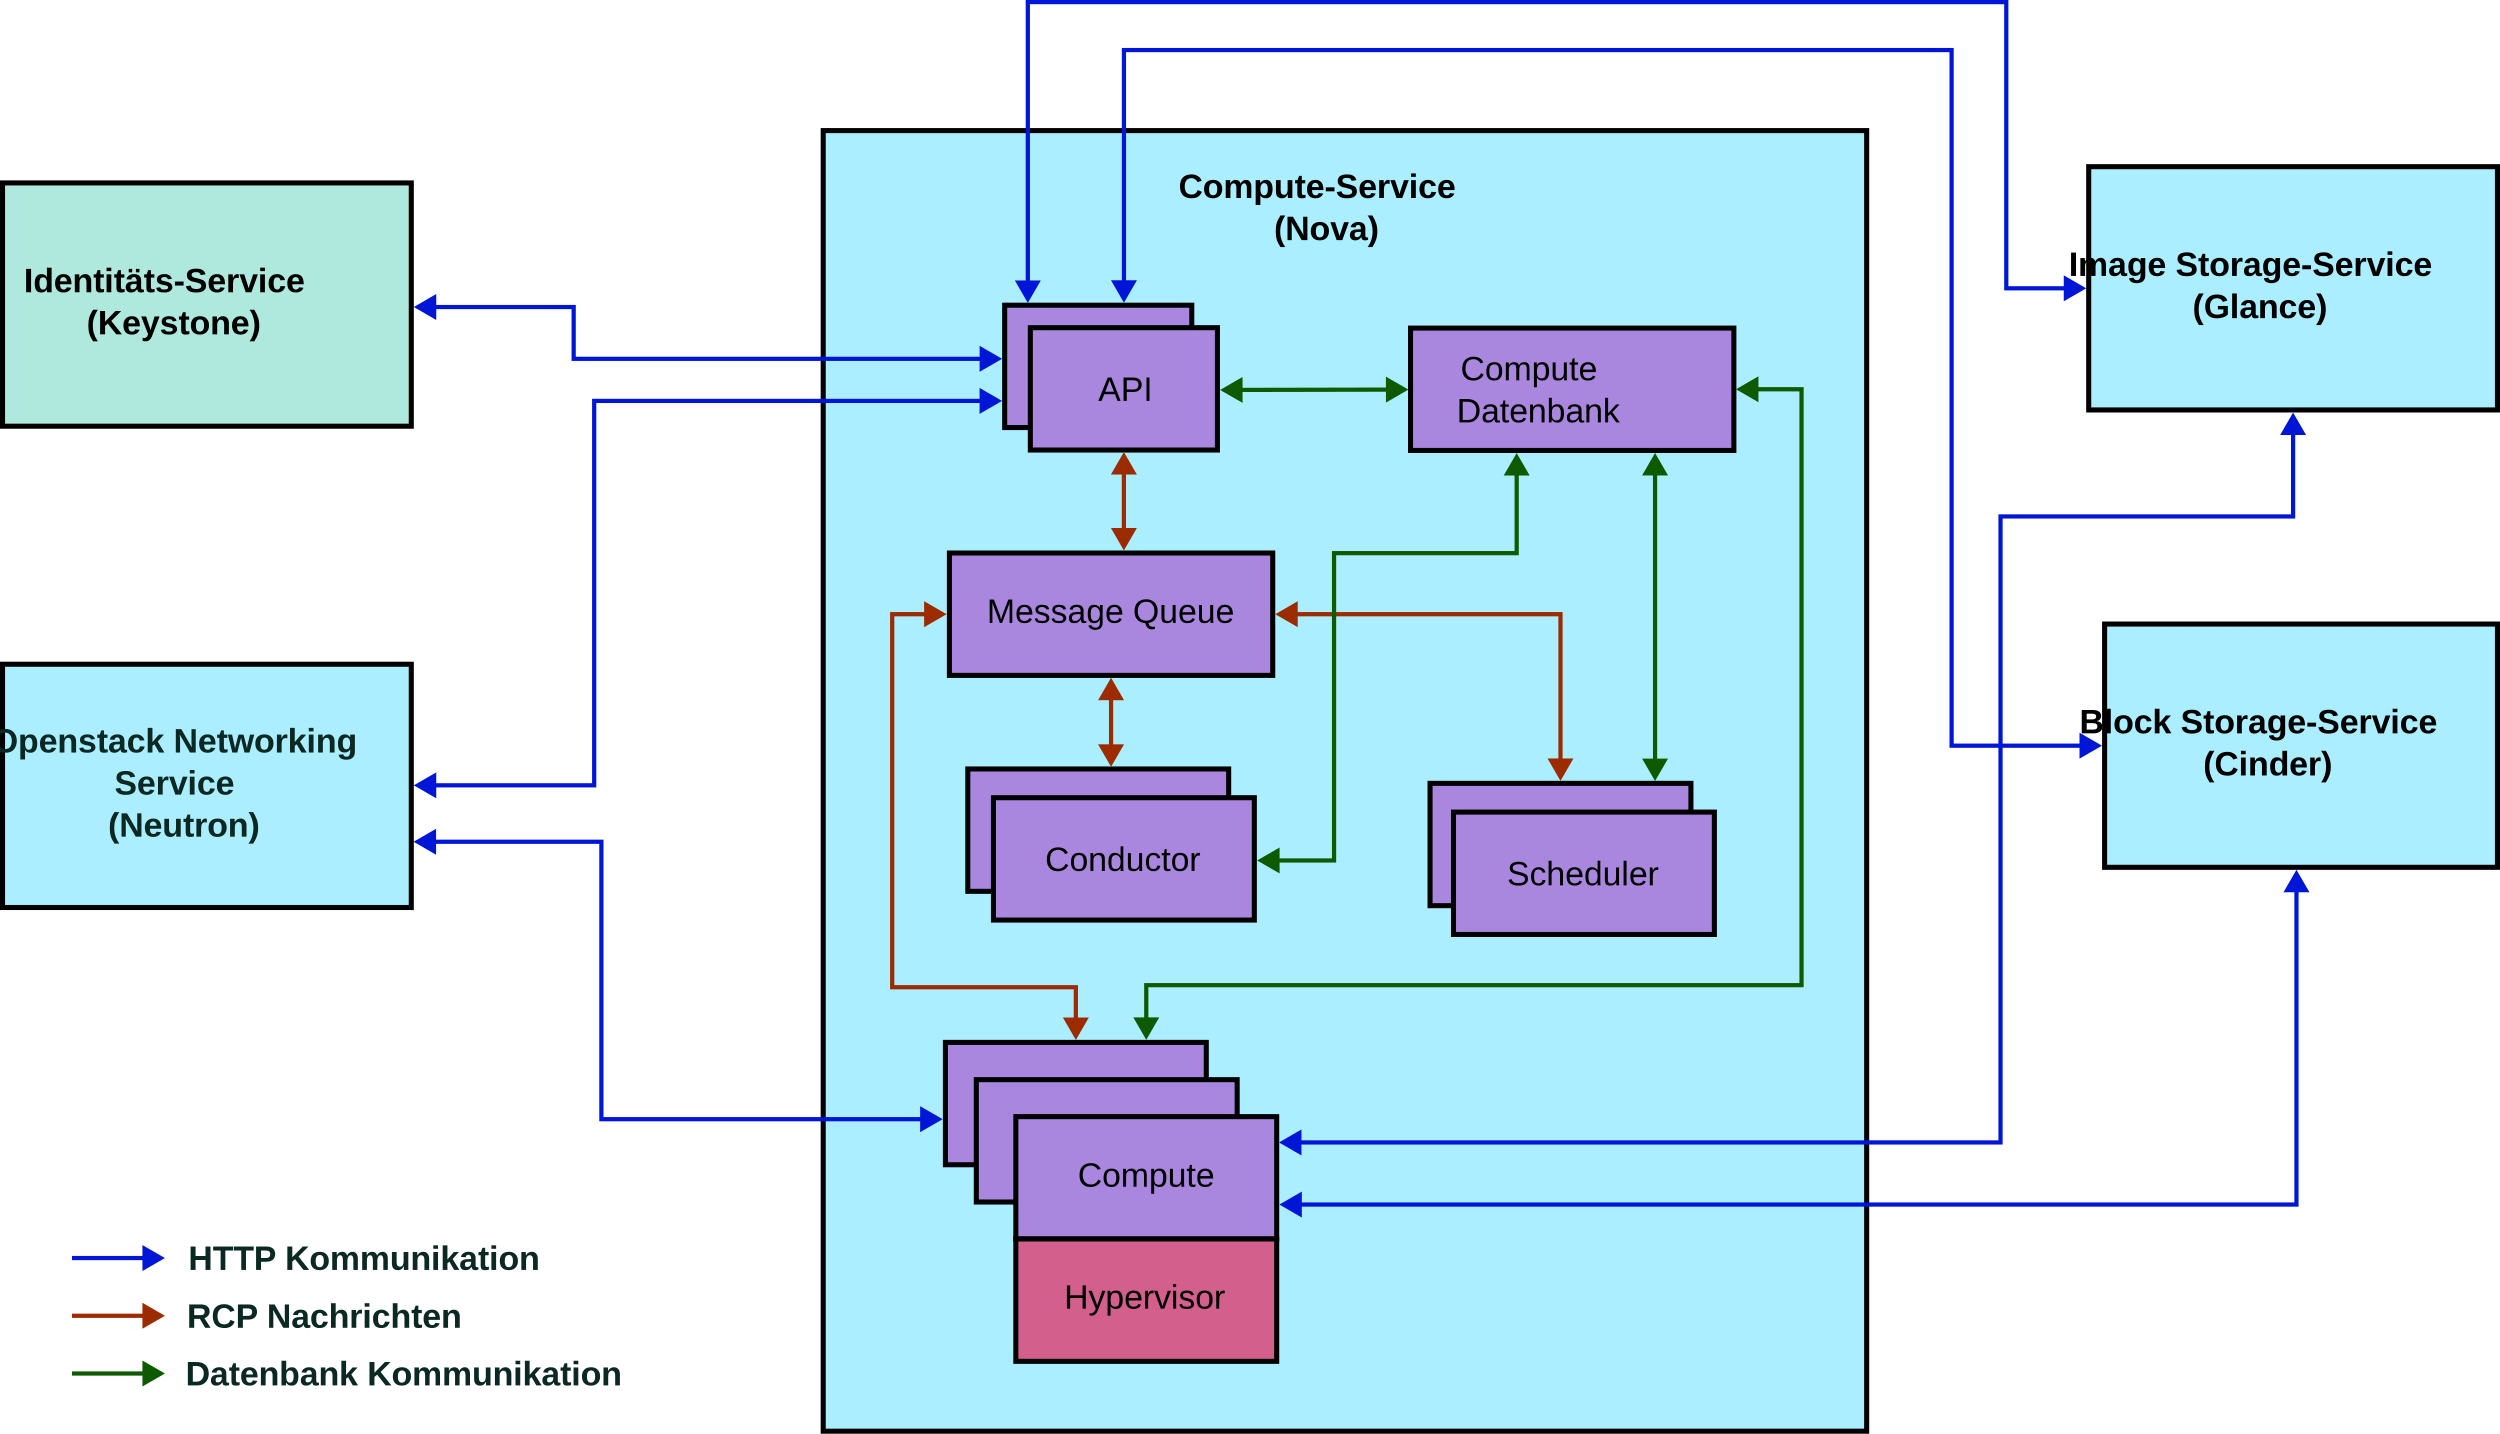
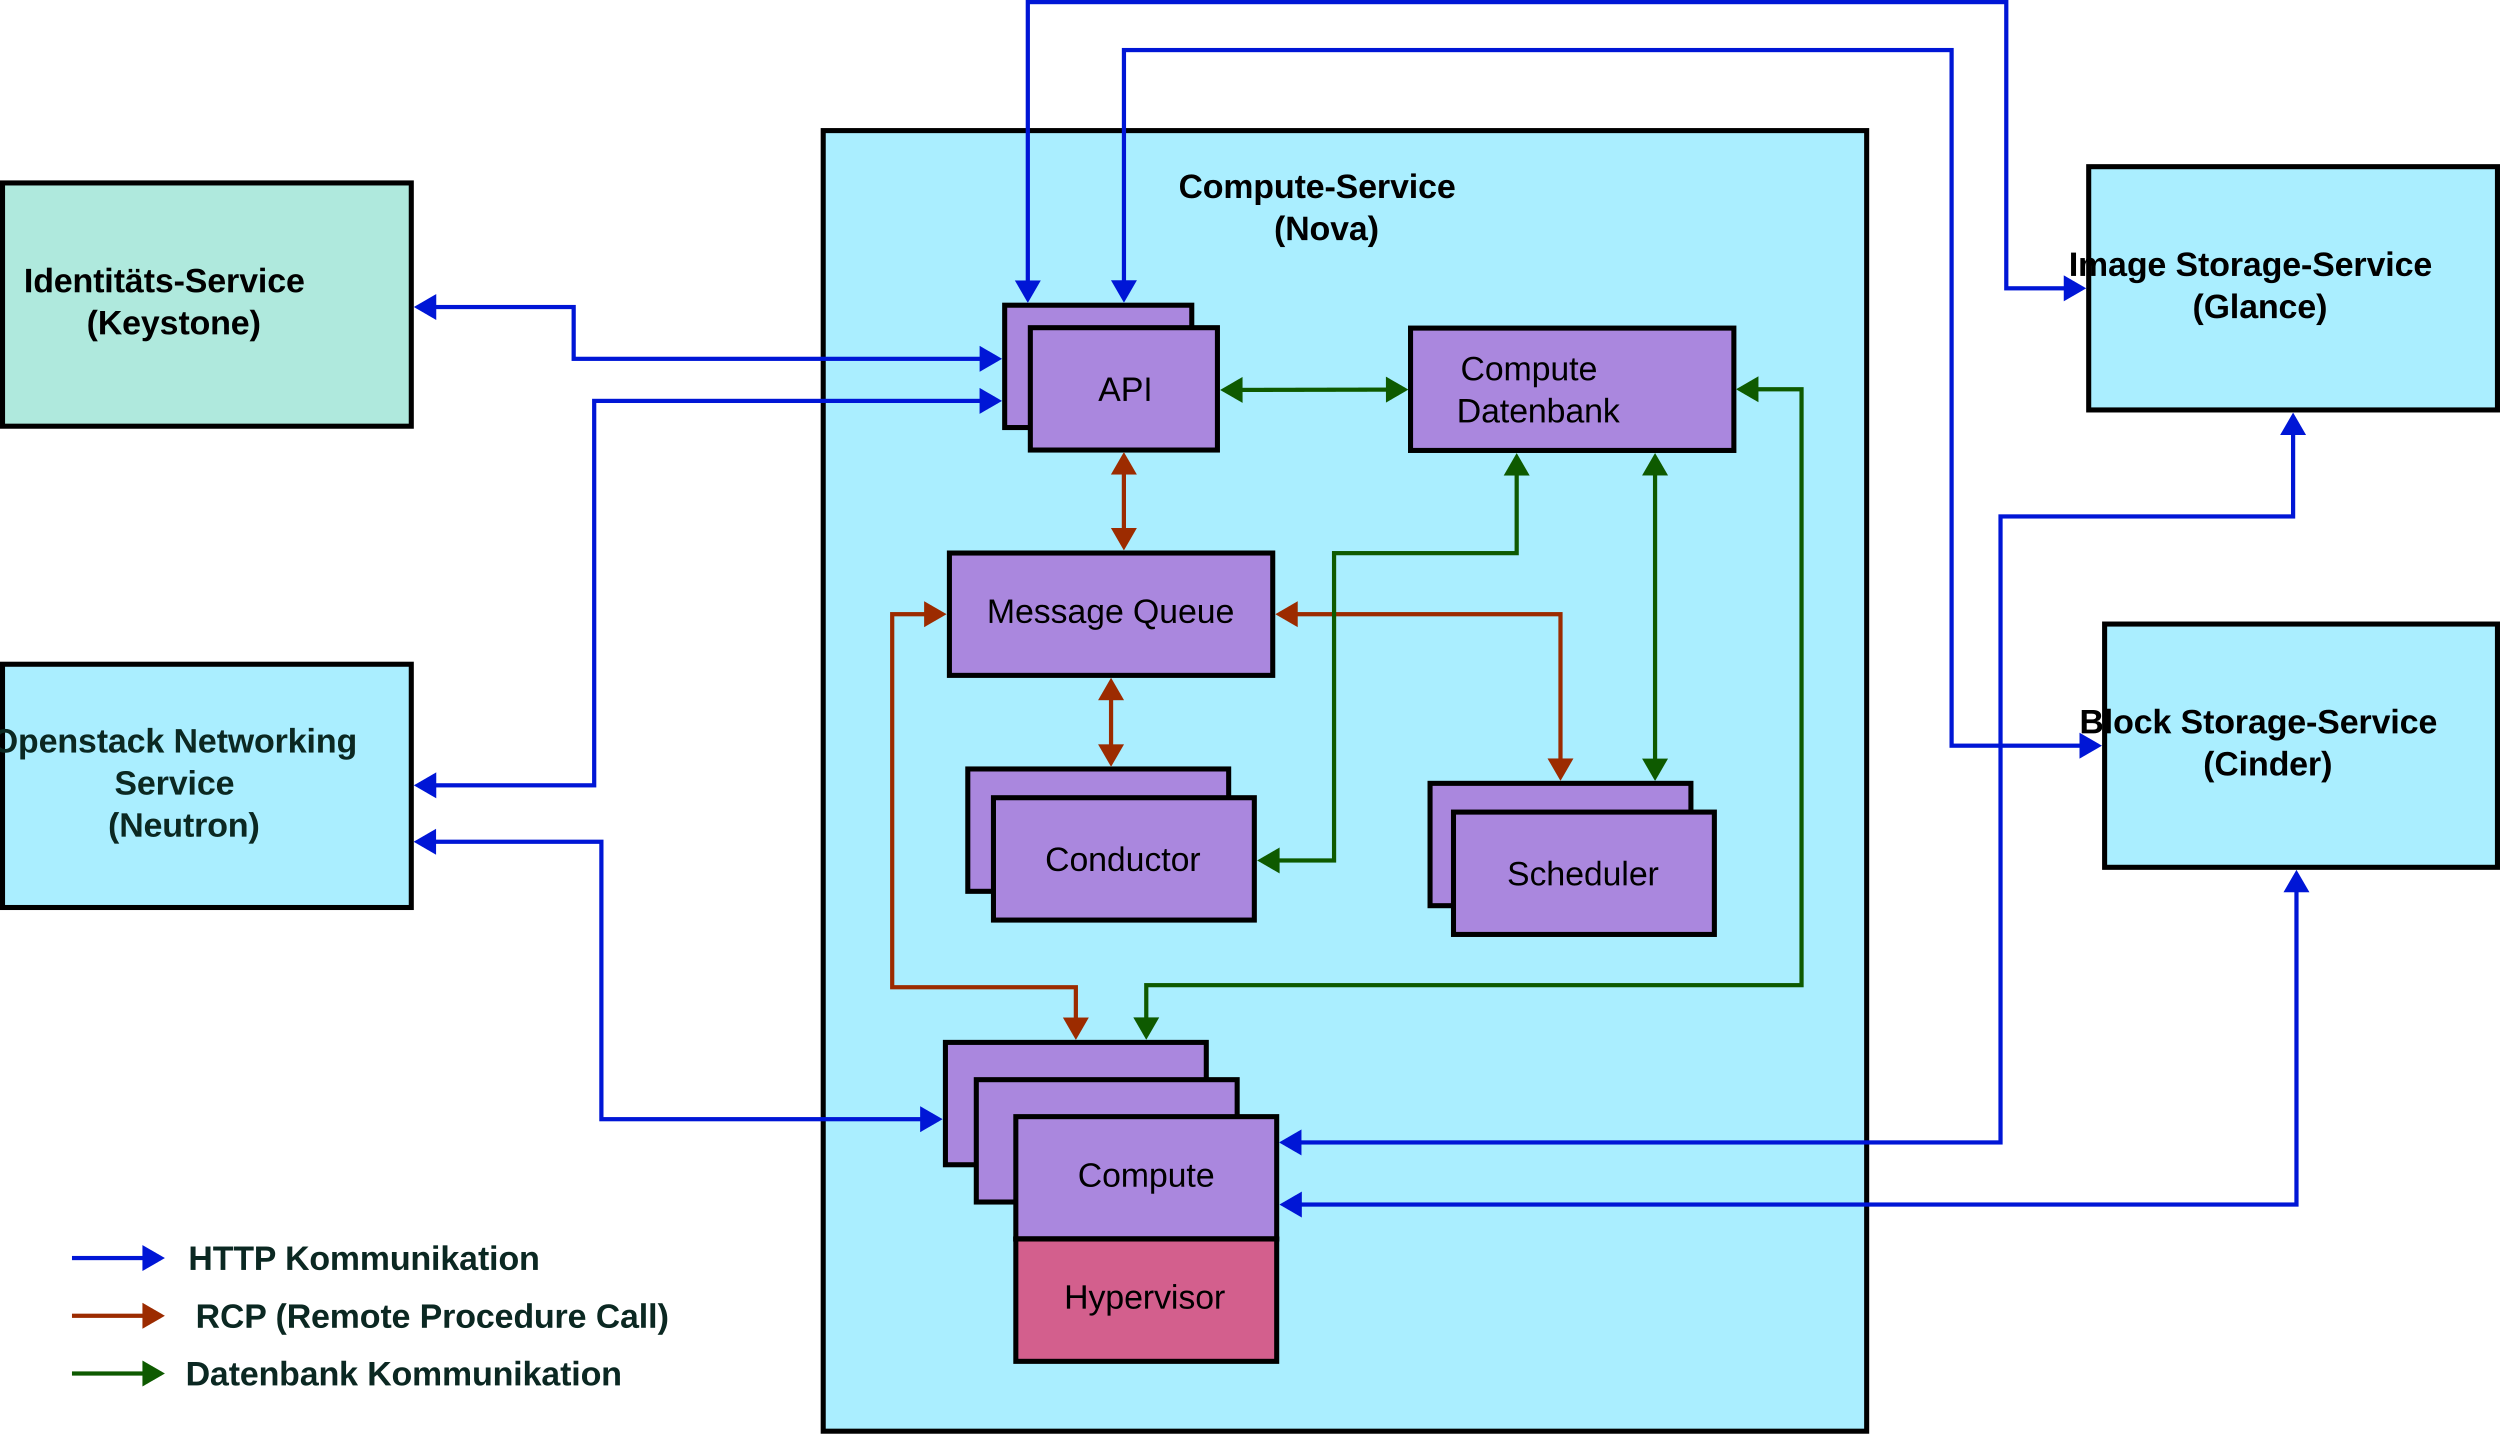
<svg xmlns="http://www.w3.org/2000/svg" width="157.072mm" height="90.08mm" viewBox="0 0 157.072 90.08" version="1.1" id="svg1">
  <defs id="defs1">
    <marker style="overflow:visible" id="marker24" refX="0" refY="0" orient="auto-start-reverse" markerWidth="1" markerHeight="1" viewBox="0 0 1 1" preserveAspectRatio="xMidYMid">
      <path transform="scale(0.5)" style="fill:context-stroke;fill-rule:evenodd;stroke:context-stroke;stroke-width:1pt" d="M 5.77,0 -2.88,5 V -5 Z" id="path24" />
    </marker>
    <marker style="overflow:visible" id="marker22" refX="0" refY="0" orient="auto-start-reverse" markerWidth="1" markerHeight="1" viewBox="0 0 1 1" preserveAspectRatio="xMidYMid">
      <path transform="scale(0.5)" style="fill:context-stroke;fill-rule:evenodd;stroke:context-stroke;stroke-width:1pt" d="M 5.77,0 -2.88,5 V -5 Z" id="path22" />
    </marker>
    <marker style="overflow:visible" id="Triangle" refX="0" refY="0" orient="auto-start-reverse" markerWidth="1" markerHeight="1" viewBox="0 0 1 1" preserveAspectRatio="xMidYMid">
      <path transform="scale(0.5)" style="fill:context-stroke;fill-rule:evenodd;stroke:context-stroke;stroke-width:1pt" d="M 5.77,0 -2.88,5 V -5 Z" id="path135" />
    </marker>
    <marker style="overflow:visible" id="marker24-9" refX="0" refY="0" orient="auto-start-reverse" markerWidth="1" markerHeight="1" viewBox="0 0 1 1" preserveAspectRatio="xMidYMid">
      <path transform="scale(0.5)" style="fill:context-stroke;fill-rule:evenodd;stroke:context-stroke;stroke-width:1pt" d="M 5.77,0 -2.88,5 V -5 Z" id="path24-7" />
    </marker>
    <marker style="overflow:visible" id="marker24-9-5" refX="0" refY="0" orient="auto-start-reverse" markerWidth="1" markerHeight="1" viewBox="0 0 1 1" preserveAspectRatio="xMidYMid">
      <path transform="scale(0.5)" style="fill:context-stroke;fill-rule:evenodd;stroke:context-stroke;stroke-width:1pt" d="M 5.77,0 -2.88,5 V -5 Z" id="path24-7-3" />
    </marker>
  </defs>
  <g id="layer1" transform="translate(-25.16052,-66.13071)">
    <rect style="fill:#aaeeff;fill-opacity:1;stroke:#000000;stroke-width:0.318;stroke-linecap:square;stroke-miterlimit:8" id="rect1-4-2-9-1-8-0-0-88" width="65.559" height="81.715" x="76.882" y="74.336" />
    <g id="g37" transform="translate(6.411987,-0.9315033)">
      <text xml:space="preserve" style="font-style:normal;font-variant:normal;font-weight:bold;font-stretch:normal;font-size:2.117px;line-height:1.25;font-family:Arial;-inkscape-font-specification:'Arial, Bold';font-variant-ligatures:normal;font-variant-caps:normal;font-variant-numeric:normal;font-variant-east-asian:normal;text-align:center;letter-spacing:0px;word-spacing:0px;text-anchor:middle;stroke-width:0.265" x="104.146" y="79.501" id="text2-4-7-8-5-9">
        <tspan id="tspan11" x="104.146" y="79.501">Compute-Service</tspan>
        <tspan id="tspan12" x="104.146" y="82.147">(Nova)</tspan>
      </text>
    </g>
    <rect style="fill:#aaeeff;fill-opacity:1;stroke:#000000;stroke-width:0.318;stroke-linecap:square;stroke-miterlimit:8" id="rect1-4-2-9-1-8-0-0" width="25.682" height="15.284" x="25.319" y="107.864" />
    <text xml:space="preserve" style="font-style:normal;font-variant:normal;font-weight:bold;font-stretch:normal;font-size:2.117px;line-height:1.25;font-family:Arial;-inkscape-font-specification:'Arial, Bold';font-variant-ligatures:normal;font-variant-caps:normal;font-variant-numeric:normal;font-variant-east-asian:normal;text-align:center;letter-spacing:0px;word-spacing:0px;text-anchor:middle;fill:#0b2822;stroke-width:0.265" x="38.182" y="113.408" id="text2-4-7-8-5-9-8-0">
      <tspan id="tspan19" x="38.182" y="113.408">Openstack Networking</tspan>
      <tspan id="tspan20" x="38.182" y="116.053">Service</tspan>
      <tspan id="tspan21" x="38.182" y="118.699">(Neutron)</tspan>
    </text>
    <g id="g3" transform="translate(0.3404385,-30.20646)">
      <rect style="fill:#afe9dd;fill-opacity:1;stroke:#000000;stroke-width:0.318;stroke-linecap:square;stroke-miterlimit:8" id="rect1-4-2-9-1-8-0-0-8-5-1-9" width="25.682" height="15.284" x="24.979" y="107.831" />
      <text xml:space="preserve" style="font-style:normal;font-variant:normal;font-weight:bold;font-stretch:normal;font-size:2.117px;line-height:1.25;font-family:Arial;-inkscape-font-specification:'Arial, Bold';font-variant-ligatures:normal;font-variant-caps:normal;font-variant-numeric:normal;font-variant-east-asian:normal;text-align:center;letter-spacing:0px;word-spacing:0px;text-anchor:middle;stroke-width:0.265" x="37.79" y="114.697" id="text2-4-7-8-5-9-8-0-7-0-8-0">
        <tspan id="tspan40" x="37.79" y="114.697">Identitäts-Service</tspan>
        <tspan id="tspan41" x="37.79" y="117.343">(Keystone)</tspan>
      </text>
    </g>
    <rect style="fill:#aaeeff;fill-opacity:1;stroke:#000000;stroke-width:0.318;stroke-linecap:square;stroke-miterlimit:8" id="rect1-4-2-9-1-8-0-0-8" width="25.682" height="15.284" x="156.391" y="76.603" />
    <g id="g38" transform="translate(34.23515,4.144431)">
      <text xml:space="preserve" style="font-style:normal;font-variant:normal;font-weight:bold;font-stretch:normal;font-size:2.117px;line-height:1.25;font-family:Arial;-inkscape-font-specification:'Arial, Bold';font-variant-ligatures:normal;font-variant-caps:normal;font-variant-numeric:normal;font-variant-east-asian:normal;text-align:center;letter-spacing:0px;word-spacing:0px;text-anchor:middle;stroke-width:0.265" x="134.967" y="79.325" id="text2-4-7-8-5-9-8-0-7">
        <tspan id="tspan23" x="134.967" y="79.325">Image Storage-Service</tspan>
        <tspan id="tspan24" x="134.967" y="81.971">(Glance)</tspan>
      </text>
    </g>
    <rect style="fill:#aaeeff;fill-opacity:1;stroke:#000000;stroke-width:0.318;stroke-linecap:square;stroke-miterlimit:8" id="rect1-4-2-9-1-8-0" width="24.682" height="15.284" x="157.391" y="105.339" />
    <g id="g36" transform="translate(96.12916,32.58483)">
      <text xml:space="preserve" style="font-style:normal;font-variant:normal;font-weight:bold;font-stretch:normal;font-size:2.117px;line-height:1.25;font-family:Arial;-inkscape-font-specification:'Arial, Bold';font-variant-ligatures:normal;font-variant-caps:normal;font-variant-numeric:normal;font-variant-east-asian:normal;text-align:center;letter-spacing:0px;word-spacing:0px;text-anchor:middle;stroke-width:0.265" x="73.568" y="79.621" id="text2-4-7-8-5-9-8">
        <tspan id="tspan14" x="73.568" y="79.621">Block Storage-Service</tspan>
        <tspan id="tspan15" x="73.568" y="82.266">(Cinder)</tspan>
      </text>
    </g>
    <g id="g11" transform="translate(-9.238689,-65.65053)">
      <g id="g4" transform="translate(2.658726,62.74882)">
        <rect style="fill:#aa87de;fill-opacity:1;stroke:#000000;stroke-width:0.318;stroke-linecap:square;stroke-miterlimit:8" id="rect1-4-2-9-1-8-0-0-8-4" width="11.755" height="7.687" x="94.863" y="88.208" />
        <text xml:space="preserve" style="font-style:normal;font-variant:normal;font-weight:normal;font-stretch:normal;font-size:2.117px;line-height:1.25;font-family:Arial;-inkscape-font-specification:'Arial, Normal';font-variant-ligatures:normal;font-variant-caps:normal;font-variant-numeric:normal;font-variant-east-asian:normal;letter-spacing:0px;word-spacing:0px;fill:#000000;fill-opacity:1;stroke:none;stroke-width:0.265" x="99.132" y="92.809" id="text1">
          <tspan id="tspan1" style="font-style:normal;font-variant:normal;font-weight:normal;font-stretch:normal;font-size:2.117px;font-family:Arial;-inkscape-font-specification:'Arial, Normal';font-variant-ligatures:normal;font-variant-caps:normal;font-variant-numeric:normal;font-variant-east-asian:normal;stroke-width:0.265" x="99.132" y="92.809">API</tspan>
        </text>
      </g>
      <g id="g4-0" transform="translate(4.271033,64.16148)">
        <rect style="fill:#aa87de;fill-opacity:1;stroke:#000000;stroke-width:0.318;stroke-linecap:square;stroke-miterlimit:8" id="rect1-4-2-9-1-8-0-0-8-4-3" width="11.755" height="7.687" x="94.863" y="88.208" />
        <text xml:space="preserve" style="font-style:normal;font-variant:normal;font-weight:normal;font-stretch:normal;font-size:2.117px;line-height:1.25;font-family:Arial;-inkscape-font-specification:'Arial, Normal';font-variant-ligatures:normal;font-variant-caps:normal;font-variant-numeric:normal;font-variant-east-asian:normal;letter-spacing:0px;word-spacing:0px;fill:#000000;fill-opacity:1;stroke:none;stroke-width:0.265" x="99.132" y="92.809" id="text1-4">
          <tspan id="tspan1-9" style="font-style:normal;font-variant:normal;font-weight:normal;font-stretch:normal;font-size:2.117px;font-family:Arial;-inkscape-font-specification:'Arial, Normal';font-variant-ligatures:normal;font-variant-caps:normal;font-variant-numeric:normal;font-variant-east-asian:normal;stroke-width:0.265" x="99.132" y="92.809">API</tspan>
        </text>
      </g>
    </g>
    <g id="g9" transform="translate(1.773977,-40.41431)">
      <g id="g5" transform="translate(-7.086825,51.54343)">
        <rect style="fill:#aa87de;fill-opacity:1;stroke:#000000;stroke-width:0.318;stroke-linecap:square;stroke-miterlimit:8" id="rect1-4-2-9-1-8-0-0-8-4-8" width="16.39" height="7.687" x="91.279" y="103.315" />
        <text xml:space="preserve" style="font-style:normal;font-variant:normal;font-weight:normal;font-stretch:normal;font-size:2.117px;line-height:1.25;font-family:Arial;-inkscape-font-specification:'Arial, Normal';font-variant-ligatures:normal;font-variant-caps:normal;font-variant-numeric:normal;font-variant-east-asian:normal;letter-spacing:0px;word-spacing:0px;fill:#000000;fill-opacity:1;stroke:none;stroke-width:0.265" x="94.524" y="107.916" id="text1-5">
          <tspan id="tspan2" x="94.524" y="107.916">Conductor</tspan>
        </text>
      </g>
      <g id="g5-9" transform="translate(-5.474518,53.34965)">
        <rect style="fill:#aa87de;fill-opacity:1;stroke:#000000;stroke-width:0.318;stroke-linecap:square;stroke-miterlimit:8" id="rect1-4-2-9-1-8-0-0-8-4-8-0" width="16.39" height="7.687" x="91.279" y="103.315" />
        <text xml:space="preserve" style="font-style:normal;font-variant:normal;font-weight:normal;font-stretch:normal;font-size:2.117px;line-height:1.25;font-family:Arial;-inkscape-font-specification:'Arial, Normal';font-variant-ligatures:normal;font-variant-caps:normal;font-variant-numeric:normal;font-variant-east-asian:normal;letter-spacing:0px;word-spacing:0px;fill:#000000;fill-opacity:1;stroke:none;stroke-width:0.265" x="94.524" y="107.916" id="text1-5-7">
          <tspan id="tspan2-5" x="94.524" y="107.916">Conductor</tspan>
        </text>
      </g>
    </g>
    <g id="g10" transform="translate(76.6758,-30.47784)">
      <g id="g7" transform="translate(-77.31685,42.51008)">
        <rect style="fill:#aa87de;fill-opacity:1;stroke:#000000;stroke-width:0.318;stroke-linecap:square;stroke-miterlimit:8" id="rect1-4-2-9-1-8-0-0-8-4-8-8" width="16.39" height="7.687" x="115.65" y="103.315" />
        <text xml:space="preserve" style="font-style:normal;font-variant:normal;font-weight:normal;font-stretch:normal;font-size:2.117px;line-height:1.25;font-family:Arial;-inkscape-font-specification:'Arial, Normal';font-variant-ligatures:normal;font-variant-caps:normal;font-variant-numeric:normal;font-variant-east-asian:normal;letter-spacing:0px;word-spacing:0px;fill:#000000;fill-opacity:1;stroke:none;stroke-width:0.265" x="119.017" y="107.916" id="text1-5-8">
          <tspan id="tspan3" x="119.017" y="107.916">Scheduler</tspan>
        </text>
      </g>
      <g id="g7-6" transform="translate(-75.84372,44.31629)">
        <rect style="fill:#aa87de;fill-opacity:1;stroke:#000000;stroke-width:0.318;stroke-linecap:square;stroke-miterlimit:8" id="rect1-4-2-9-1-8-0-0-8-4-8-8-6" width="16.39" height="7.687" x="115.65" y="103.315" />
        <text xml:space="preserve" style="font-style:normal;font-variant:normal;font-weight:normal;font-stretch:normal;font-size:2.117px;line-height:1.25;font-family:Arial;-inkscape-font-specification:'Arial, Normal';font-variant-ligatures:normal;font-variant-caps:normal;font-variant-numeric:normal;font-variant-east-asian:normal;letter-spacing:0px;word-spacing:0px;fill:#000000;fill-opacity:1;stroke:none;stroke-width:0.265" x="119.017" y="107.916" id="text1-5-8-1">
          <tspan id="tspan3-3" x="119.017" y="107.916">Scheduler</tspan>
        </text>
      </g>
    </g>
    <g id="g17" transform="translate(-4.506694,18.36978)">
      <g id="g6" transform="translate(0.0716108,-4.21757)">
        <rect style="fill:#aa87de;fill-opacity:1;stroke:#000000;stroke-width:0.318;stroke-linecap:square;stroke-miterlimit:8" id="rect1-4-2-9-1-8-0-0-8-4-8-8-9" width="16.39" height="7.687" x="88.995" y="117.471" />
        <text xml:space="preserve" style="font-style:normal;font-variant:normal;font-weight:normal;font-stretch:normal;font-size:2.117px;line-height:1.25;font-family:Arial;-inkscape-font-specification:'Arial, Normal';font-variant-ligatures:normal;font-variant-caps:normal;font-variant-numeric:normal;font-variant-east-asian:normal;letter-spacing:0px;word-spacing:0px;fill:#000000;fill-opacity:1;stroke:none;stroke-width:0.265" x="92.887" y="121.875" id="text1-5-8-5">
          <tspan id="tspan4" x="92.887" y="121.875">Compute</tspan>
        </text>
      </g>
      <g id="g6-1" transform="translate(2.011737,-1.875613)">
        <rect style="fill:#aa87de;fill-opacity:1;stroke:#000000;stroke-width:0.318;stroke-linecap:square;stroke-miterlimit:8" id="rect1-4-2-9-1-8-0-0-8-4-8-8-9-9" width="16.39" height="7.687" x="88.995" y="117.471" />
        <text xml:space="preserve" style="font-style:normal;font-variant:normal;font-weight:normal;font-stretch:normal;font-size:2.117px;line-height:1.25;font-family:Arial;-inkscape-font-specification:'Arial, Normal';font-variant-ligatures:normal;font-variant-caps:normal;font-variant-numeric:normal;font-variant-east-asian:normal;letter-spacing:0px;word-spacing:0px;fill:#000000;fill-opacity:1;stroke:none;stroke-width:0.265" x="92.887" y="121.875" id="text1-5-8-5-4">
          <tspan id="tspan4-5" x="92.887" y="121.875">Compute</tspan>
        </text>
      </g>
      <g id="g6-6" transform="translate(4.495543,0.447268)">
        <rect style="fill:#aa87de;fill-opacity:1;stroke:#000000;stroke-width:0.318;stroke-linecap:square;stroke-miterlimit:8" id="rect1-4-2-9-1-8-0-0-8-4-8-8-9-6" width="16.39" height="7.687" x="88.995" y="117.471" />
        <text xml:space="preserve" style="font-style:normal;font-variant:normal;font-weight:normal;font-stretch:normal;font-size:2.117px;line-height:1.25;font-family:Arial;-inkscape-font-specification:'Arial, Normal';font-variant-ligatures:normal;font-variant-caps:normal;font-variant-numeric:normal;font-variant-east-asian:normal;letter-spacing:0px;word-spacing:0px;fill:#000000;fill-opacity:1;stroke:none;stroke-width:0.265" x="92.887" y="121.875" id="text1-5-8-5-43">
          <tspan id="tspan4-2" x="92.887" y="121.875">Compute</tspan>
        </text>
      </g>
      <g id="g8-5" transform="translate(3.902602,-19.01584)">
        <rect style="fill:#d35f8d;fill-opacity:1;stroke:#000000;stroke-width:0.318;stroke-linecap:square;stroke-miterlimit:8" id="rect1-4-2-9-1-8-0-0-8-4-8-8-9-1-8" width="16.39" height="7.687" x="89.588" y="144.621" />
        <text xml:space="preserve" style="font-style:normal;font-variant:normal;font-weight:normal;font-stretch:normal;font-size:2.117px;line-height:1.25;font-family:Arial;-inkscape-font-specification:'Arial, Normal';font-variant-ligatures:normal;font-variant-caps:normal;font-variant-numeric:normal;font-variant-east-asian:normal;letter-spacing:0px;word-spacing:0px;fill:#000000;fill-opacity:1;stroke:none;stroke-width:0.265" x="92.626" y="149" id="text1-5-8-5-3-3">
          <tspan id="tspan7-6" x="92.626" y="149">Hypervisor</tspan>
        </text>
      </g>
    </g>
    <g id="g13" transform="translate(-1.390331,-53.79921)">
      <rect style="fill:#aa87de;fill-opacity:1;stroke:#000000;stroke-width:0.318;stroke-linecap:square;stroke-miterlimit:8" id="rect1-4-2-9-1-8-0-0-8-4-8-8-9-6-5" width="20.314" height="7.687" x="86.201" y="154.676" />
      <text xml:space="preserve" style="font-style:normal;font-variant:normal;font-weight:normal;font-stretch:normal;font-size:2.117px;line-height:1.25;font-family:Arial;-inkscape-font-specification:'Arial, Normal';font-variant-ligatures:normal;font-variant-caps:normal;font-variant-numeric:normal;font-variant-east-asian:normal;letter-spacing:0px;word-spacing:0px;fill:#000000;fill-opacity:1;stroke:none;stroke-width:0.265" x="88.557" y="159.067" id="text1-5-8-5-43-1">
        <tspan id="tspan13" x="88.557" y="159.067">Message Queue</tspan>
      </text>
    </g>
    <g id="g18" transform="translate(3.059353,-0.4593745)">
      <rect style="fill:#aa87de;fill-opacity:1;stroke:#000000;stroke-width:0.318;stroke-linecap:square;stroke-miterlimit:8" id="rect1-4-2-9-1-8-0-0-8-4-8-8-9-6-5-6" width="20.314" height="7.687" x="110.724" y="87.204" />
      <text xml:space="preserve" style="font-style:normal;font-variant:normal;font-weight:normal;font-stretch:normal;font-size:2.117px;line-height:1.25;font-family:Arial;-inkscape-font-specification:'Arial, Normal';font-variant-ligatures:normal;font-variant-caps:normal;font-variant-numeric:normal;font-variant-east-asian:normal;text-align:center;letter-spacing:0px;word-spacing:0px;text-anchor:middle;fill:#000000;fill-opacity:1;stroke:none;stroke-width:0.265" x="120.804" y="90.482" id="text1-5-8-5-43-1-9">
        <tspan id="tspan16" x="120.804" y="90.482">Compute</tspan>
        <tspan id="tspan17" x="120.804" y="93.128">Datenbank</tspan>
      </text>
    </g>
    <path style="fill:none;stroke:#9c2b00;stroke-width:0.265;stroke-linecap:butt;stroke-linejoin:miter;stroke-dasharray:none;stroke-opacity:1;marker-start:url(#Triangle);marker-end:url(#marker22)" d="m 95.773,95.475 v 4.299" id="path18" />
    <path style="fill:none;stroke:#9c2b00;stroke-width:0.265;stroke-linecap:butt;stroke-linejoin:miter;stroke-dasharray:none;stroke-opacity:1;marker-start:url(#Triangle);marker-end:url(#marker22)" d="m 94.967,109.653 v 3.713" id="path19" />
    <path style="fill:none;stroke:#9c2b00;stroke-width:0.265;stroke-linecap:butt;stroke-linejoin:miter;stroke-dasharray:none;stroke-opacity:1;marker-start:url(#Triangle);marker-end:url(#marker22)" d="m 92.755,130.53 -10e-7,-2.374 H 81.216 L 81.216,104.72 l 2.476,-2.5e-4" id="path20" />
    <path style="fill:none;stroke:#9c2b00;stroke-width:0.265;stroke-linecap:butt;stroke-linejoin:miter;stroke-dasharray:none;stroke-opacity:1;marker-start:url(#Triangle);marker-end:url(#marker22)" d="m 123.204,114.253 1e-5,-9.533 h -16.979" id="path21" />
    <path style="fill:none;stroke:#0e5a00;stroke-width:0.265;stroke-linecap:butt;stroke-linejoin:miter;stroke-dasharray:none;stroke-opacity:1;marker-start:url(#marker22);marker-end:url(#marker24)" d="m 97.179,130.521 -10e-7,-2.494 H 138.349 V 90.588 l -3.177,-2.81e-4" id="path23" />
    <path style="fill:none;stroke:#0e5a00;stroke-width:0.265px;stroke-linecap:butt;stroke-linejoin:miter;stroke-opacity:1;marker-start:url(#marker24);marker-end:url(#marker24)" d="M 129.146,114.261 V 95.533" id="path25" />
    <path style="fill:none;stroke:#0e5a00;stroke-width:0.265px;stroke-linecap:butt;stroke-linejoin:miter;stroke-opacity:1;marker-start:url(#marker24);marker-end:url(#marker24)" d="M 102.759,90.63 112.707,90.609" id="path26" />
    <path style="fill:none;stroke:#0e5a00;stroke-width:0.265px;stroke-linecap:butt;stroke-linejoin:miter;stroke-opacity:1;marker-start:url(#marker24);marker-end:url(#marker24)" d="m 105.086,120.193 h 3.892 V 100.884 h 11.474 v -5.347" id="path27" />
    <path style="fill:none;stroke:#0016d6;stroke-width:0.265px;stroke-linecap:butt;stroke-linejoin:miter;stroke-opacity:1;marker-start:url(#marker24);marker-end:url(#marker24)" d="m 52.1,85.42 h 9.104 l 1.04e-4,3.255 h 25.974" id="path28" />
    <path style="fill:none;stroke:#0016d6;stroke-width:0.265px;stroke-linecap:butt;stroke-linejoin:miter;stroke-opacity:1;marker-start:url(#marker24);marker-end:url(#marker24)" d="M 52.1,115.472 H 62.493 V 91.319 L 87.175,91.319" id="path30" />
    <path style="fill:none;stroke:#0016d6;stroke-width:0.265px;stroke-linecap:butt;stroke-linejoin:miter;stroke-opacity:1;marker-start:url(#marker24);marker-end:url(#marker24)" d="m 155.294,84.245 h -4.081 V 66.263 H 89.737 v 17.958" id="path1" />
    <path style="fill:none;stroke:#0016d6;stroke-width:0.265px;stroke-linecap:butt;stroke-linejoin:miter;stroke-opacity:1;marker-start:url(#marker24);marker-end:url(#marker24)" d="m 156.283,112.981 h -8.506 V 69.276 H 95.777 v 14.933" id="path2" />
    <path style="fill:none;stroke:#0016d6;stroke-width:0.265px;stroke-linecap:butt;stroke-linejoin:miter;stroke-opacity:1;marker-start:url(#marker24);marker-end:url(#marker24)" d="m 52.088,119.017 h 10.857 v 17.431 H 83.442" id="path3" />
    <path style="fill:none;stroke:#0016d6;stroke-width:0.265px;stroke-linecap:butt;stroke-linejoin:miter;stroke-opacity:1;marker-start:url(#marker24);marker-end:url(#marker24)" d="M 106.46,137.909 H 150.851 V 98.578 h 18.382 l 1e-5,-5.585" id="path4" />
    <path style="fill:none;stroke:#0016d6;stroke-width:0.265px;stroke-linecap:butt;stroke-linejoin:miter;stroke-opacity:1;marker-start:url(#marker24);marker-end:url(#marker24)" d="M 106.483,141.811 H 169.445 v -20.09" id="path5" />
    <g id="g8" transform="translate(-1.790591,-2.061652)">
      <path style="fill:none;stroke:#0016d6;stroke-width:0.265;stroke-linecap:butt;stroke-linejoin:miter;stroke-dasharray:none;stroke-opacity:1;marker-end:url(#marker24)" d="m 31.473,147.234 h 4.897" id="path6" />
      <path style="fill:none;stroke:#9c2b00;stroke-width:0.265;stroke-linecap:butt;stroke-linejoin:miter;stroke-dasharray:none;stroke-opacity:1;marker-end:url(#marker24-9)" d="m 31.473,150.861 h 4.897" id="path6-1" />
      <path style="fill:none;stroke:#0e5a00;stroke-width:0.265;stroke-linecap:butt;stroke-linejoin:miter;stroke-dasharray:none;stroke-opacity:1;marker-end:url(#marker24-9-5)" d="m 31.473,154.488 h 4.897" id="path6-1-6" />
      <text xml:space="preserve" style="font-style:normal;font-variant:normal;font-weight:bold;font-stretch:normal;font-size:2.117px;line-height:1.25;font-family:Arial;-inkscape-font-specification:'Arial, Bold';font-variant-ligatures:normal;font-variant-caps:normal;font-variant-numeric:normal;font-variant-east-asian:normal;text-align:center;letter-spacing:0px;word-spacing:0px;text-anchor:middle;fill:#0b2822;stroke-width:0.265" x="51.88" y="147.979" id="text2-4-7-8-5-9-8-0-6">
        <tspan id="tspan6" x="51.88" y="147.979">HTTP Kommunikation</tspan>
      </text>
-       <text xml:space="preserve" style="font-style:normal;font-variant:normal;font-weight:bold;font-stretch:normal;font-size:2.117px;line-height:1.25;font-family:Arial;-inkscape-font-specification:'Arial, Bold';font-variant-ligatures:normal;font-variant-caps:normal;font-variant-numeric:normal;font-variant-east-asian:normal;text-align:center;letter-spacing:0px;word-spacing:0px;text-anchor:middle;fill:#0b2822;stroke-width:0.265" x="49.386" y="151.618" id="text2-4-7-8-5-9-8-0-6-2">
-         <tspan id="tspan7" x="49.386" y="151.618">RCP Nachrichten</tspan>
+       <text xml:space="preserve" style="font-style:normal;font-variant:normal;font-weight:bold;font-stretch:normal;font-size:2.117px;line-height:1.25;font-family:Arial;-inkscape-font-specification:'Arial, Bold';font-variant-ligatures:normal;font-variant-caps:normal;font-variant-numeric:normal;font-variant-east-asian:normal;text-align:center;letter-spacing:0px;word-spacing:0px;text-anchor:middle;fill:#0b2822;stroke-width:0.265" x="56.165" y="151.618" id="text2-4-7-8-5-9-8-0-6-2">
+         <tspan id="tspan7" x="56.165" y="151.618">RCP (Remote Procedure Call)</tspan>
      </text>
      <text xml:space="preserve" style="font-style:normal;font-variant:normal;font-weight:bold;font-stretch:normal;font-size:2.117px;line-height:1.25;font-family:Arial;-inkscape-font-specification:'Arial, Bold';font-variant-ligatures:normal;font-variant-caps:normal;font-variant-numeric:normal;font-variant-east-asian:normal;text-align:center;letter-spacing:0px;word-spacing:0px;text-anchor:middle;fill:#0b2822;stroke-width:0.265" x="54.375" y="155.233" id="text2-4-7-8-5-9-8-0-6-26">
        <tspan id="tspan8" x="54.375" y="155.233">Datenbank Kommunikation</tspan>
      </text>
    </g>
  </g>
</svg>
